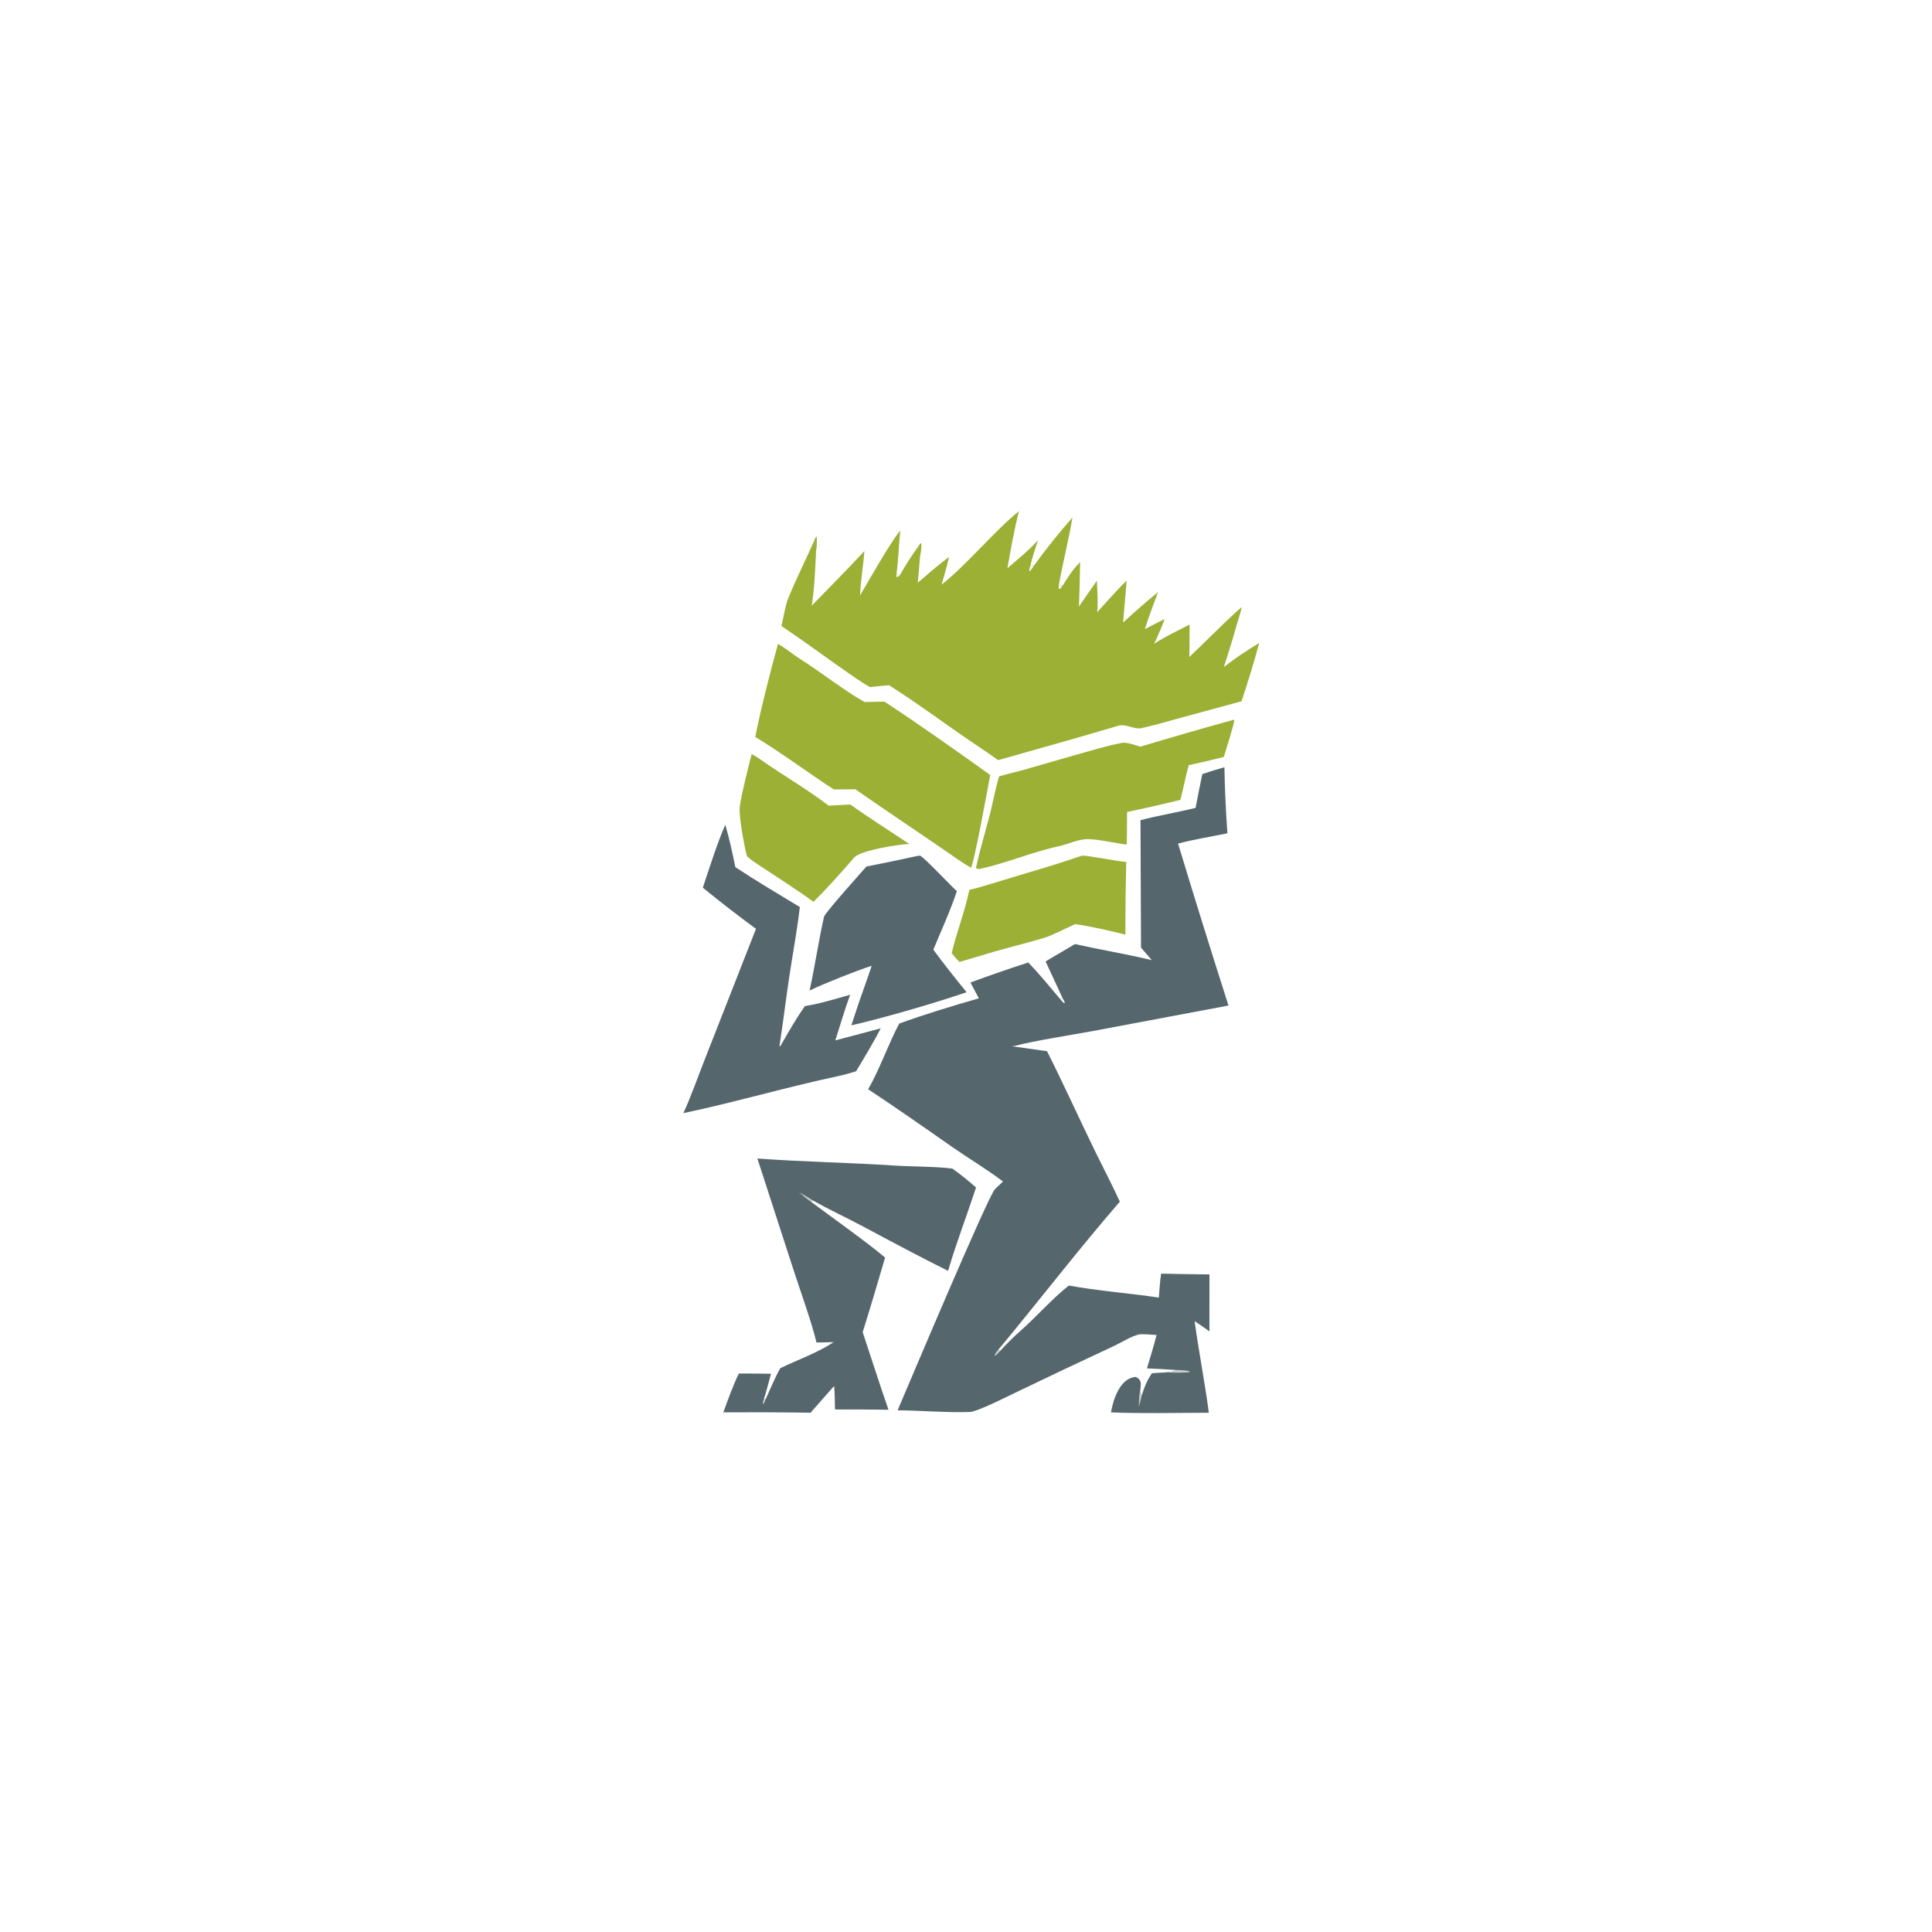
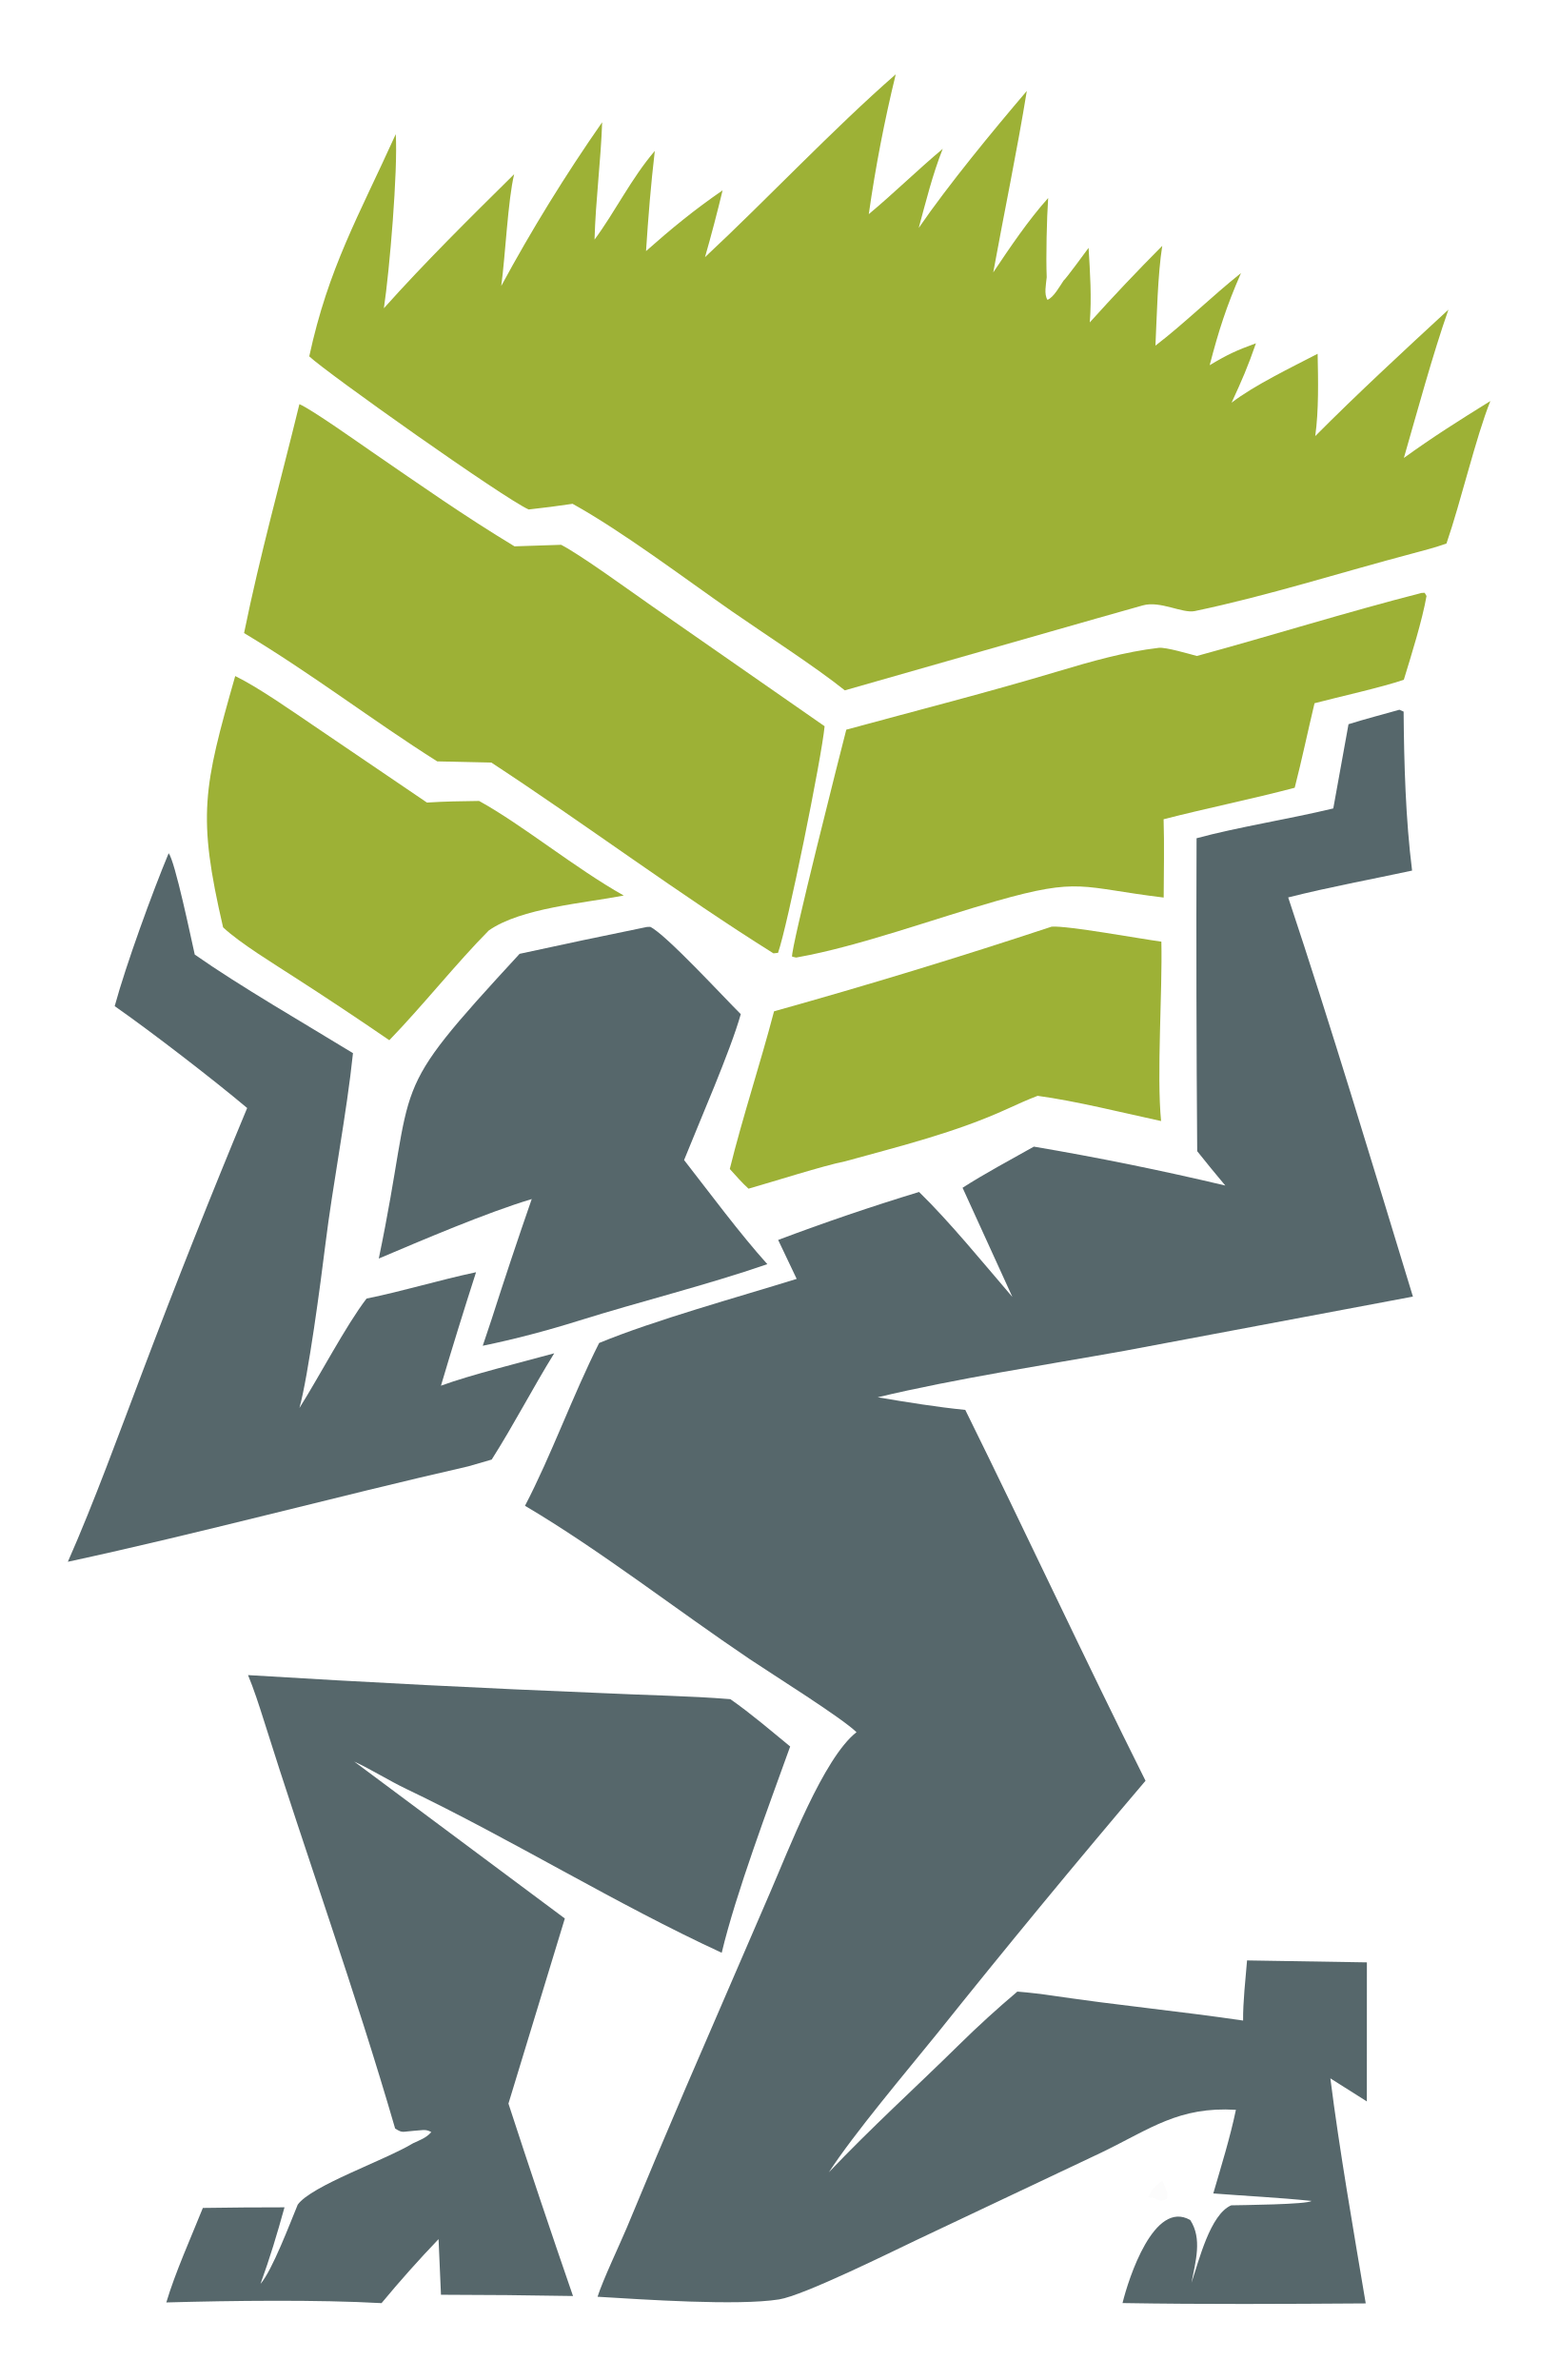
- <svg xmlns="http://www.w3.org/2000/svg" width="1024" height="1024" viewBox="0 0 1024 1024">
-   <path fill="#55676C" d="M637.25 410.295C641.335 408.868 644.784 407.821 648.957 406.665C649.182 418.34 649.717 430.007 650.56 441.654C642.038 443.445 632.65 444.913 624.394 447.109C633.076 475.794 641.986 504.41 651.125 532.953L579.022 546.515C567.862 548.563 548.237 551.602 537.856 554.347L537.914 554.753L554.945 557.163C563.817 574.752 572.239 593.441 580.924 611.206C584.882 619.301 589.909 628.896 593.538 636.906C571.824 661.952 550.417 689.803 529.093 715.428L530.11 716.018C533.234 712.578 537.35 708.472 540.836 705.409C549.302 697.97 557.715 688.256 566.52 681.35C581.134 684.087 598.99 685.491 614.192 687.734C614.532 683.79 614.822 678.894 615.42 675.055C623.96 675.247 632.5 675.385 641.041 675.469L641.023 705.664C638.427 703.821 635.866 701.962 633.18 700.254C635.39 716.498 638.581 732.626 640.717 748.787C624.336 748.808 604.984 749.288 588.848 748.593C589.997 741.792 593.557 730.513 601.847 729.801C605.622 731.339 604.636 734.204 604.252 737.594C604.48 738.574 604.557 738.559 605.2 739.448C606.739 734.731 607.734 731.974 610.528 727.885C612.604 727.623 615.289 727.554 617.423 727.438C619.967 726.967 621.447 727.323 623.406 726.134C618.242 725.767 613.073 725.48 607.9 725.274C609.707 719.328 611.462 713.618 612.983 707.589C610.806 707.502 605.219 706.856 603.398 707.347C598.852 708.572 594.179 711.698 589.743 713.721C572.899 721.551 556.11 729.499 539.376 737.561C534.659 739.806 518.079 748.245 514.006 748.388C502.103 748.804 487.898 747.582 475.754 747.484C481.448 734.138 523.875 633.576 527.337 630.283L531.592 626.236C524.836 620.922 512.552 613.423 505.024 608.151C490.245 597.803 475.141 587.254 460.108 577.304C465.871 567.706 470.904 553.13 476.609 542.515C489.667 537.736 505.49 532.942 518.809 529.138L514.358 520.755C524.504 516.998 534.729 513.457 545.027 510.137C550.852 516.221 556.277 522.834 561.705 529.287L563.124 528.899C560.116 522.506 557.207 515.915 554.173 509.583L569.738 500.387C583.362 503.414 596.816 505.618 610.467 508.89L604.765 502.271L604.486 434.698C613.808 432.267 623.931 430.603 633.693 428.186C634.812 422.209 635.998 416.245 637.25 410.295Z" />
-   <path fill="#C8CCCE" d="M623.406 726.134C624.238 726.108 630.531 726.213 630.601 727.142C630.032 727.695 620.858 727.526 619.417 727.501C618.752 727.483 618.087 727.462 617.423 727.438C619.967 726.967 621.447 727.323 623.406 726.134Z" />
-   <path fill="#C8CCCE" d="M603.625 745.583C603.627 743.75 603.668 739.292 604.252 737.594C604.48 738.574 604.557 738.559 605.2 739.448C604.888 741.261 604.119 743.699 603.625 745.583Z" />
-   <path fill="#C8CCCE" d="M529.093 715.428L530.11 716.018C529.699 716.476 528.034 718.547 527.31 718.55C526.903 717.784 528.688 715.924 529.093 715.428Z" />
-   <path fill="#F7F7F0" d="M561.705 529.287L563.124 528.899C563.238 529.106 564.81 531.493 564.144 531.745C563.487 531.571 562.137 529.812 561.705 529.287Z" />
-   <path fill="#C8CCCE" d="M537.914 554.753C537.451 554.756 537.027 554.865 536.64 554.638L536.626 554.584C536.64 554.565 536.648 554.541 536.666 554.528C536.953 554.322 537.581 554.359 537.856 554.347L537.914 554.753Z" />
-   <path fill="#9CB035" d="M499.046 309.904C512.456 299.276 527.464 281.022 540.049 270.94C537.441 281.374 535.827 290.539 533.954 301.165C540.341 295.655 544.384 292.519 550.199 286.325C548.78 290.67 547.2 295.188 546.164 299.622L548.242 299.475C554.572 290.773 561.302 282.368 568.409 274.288C566.469 286.241 563.266 298.404 561.151 310.446L563.364 310.224C566.141 305.576 568.656 301.801 572.475 297.908C572.374 305.777 572.17 313.645 571.864 321.509C574.974 316.897 578.147 312.328 581.381 307.801C581.57 313.071 582.113 319.375 581.534 324.498C585.582 320.071 593.011 311.526 597.169 307.758L595.265 329.955C601.282 324.38 607.468 318.991 613.814 313.794C611.684 319.658 608.521 327.647 606.806 333.454C610.135 331.815 614.062 329.58 617.312 328.175C615.61 332.594 613.741 336.946 611.708 341.223C617.882 337.229 623.984 334.374 630.506 331.029C630.472 336.725 630.511 342.579 630.341 348.259C638.455 340.523 646.11 332.783 654.368 325.064C655.537 324.045 657.056 322.633 658.248 321.716C657.383 324.78 656.487 328.223 655.464 331.205C653.501 338.613 650.963 346.207 648.69 353.568C655.1 348.444 660.47 345.116 667.403 340.753C664.915 350.171 661.128 362.462 658.053 371.687L624.665 380.762C618.15 382.567 611.341 384.568 604.741 385.974C601.331 386.7 596.745 383.529 592.821 384.642C585.479 386.725 578.088 388.962 570.766 391.083L529.041 402.894C525.765 400.536 522.299 398.146 518.941 395.909C502.951 385.258 487.398 373.448 471.205 363.177C467.895 363.452 464.487 363.831 461.171 364.155C457.617 362.418 450.234 357.138 446.85 354.775C435.871 347.106 425.382 339.249 414.186 331.844C414.895 328.781 416.403 320.525 417.492 317.826C421.73 307.329 427.12 296.53 431.762 286.143C433.838 280.73 432.687 290.89 432.546 291.677C432.176 300.524 431.657 312.37 430.244 321.005C439.693 311.274 448.897 302.033 458.137 292.088C457.597 299.704 456.107 308.448 455.827 315.61C460.997 306.9 471.324 288.408 477.166 281.157C476.507 287.246 476.023 299.058 475.15 303.962L476.856 304.977C479.88 299.667 483.182 294.52 486.748 289.557L487.754 288.012L488.314 288.049C488.514 290.64 487.978 293.072 487.573 295.655C487.256 300.059 486.877 304.458 486.436 308.852C491.645 304.391 497.518 299.225 503.03 295.172C501.842 300.359 500.549 304.817 499.046 309.904Z" />
-   <path fill="#AAAF54" d="M431.762 286.143C433.838 280.73 432.687 290.89 432.546 291.677C432.306 289.545 432.548 287.881 431.762 286.143Z" />
-   <path fill="#F7F7F0" d="M546.164 299.622L548.242 299.475C546.554 302.285 544.417 304.998 546.164 299.622Z" />
-   <path fill="#F7F7F0" d="M561.151 310.446L563.364 310.224C562.23 311.667 560.804 313.808 561.151 310.446Z" />
-   <path fill="#F7F7F0" d="M476.856 304.977C475.148 306.47 474.987 306.243 475.15 303.962L476.856 304.977Z" />
-   <path fill="#55676C" d="M401.422 614.029C425.29 615.805 450.313 616.19 474.27 617.774C483.018 618.353 496.477 618.247 504.783 619.378C508.789 622.189 513.686 626.164 517.301 629.378C512.369 644.611 507.227 657.602 502.494 673.586C487.299 666.008 472.639 658.185 457.684 650.183C448.665 645.357 439.64 641.255 430.635 636.159L429.981 637.043C441.231 645.508 458.915 657.929 469.116 666.531C465.38 679.317 461.225 693.37 457.239 706.087C461.848 719.908 466.124 733.419 470.917 747.202C461.469 747.061 452.019 747.009 442.57 747.047C442.477 743.008 442.468 738.575 442.112 734.583L429.594 748.769C414.198 748.535 398.8 748.463 383.402 748.552C385.234 743.375 389.198 732.597 391.632 727.99C397.227 728.026 403.048 727.984 408.622 728.118C407.777 731.191 405.884 738.881 404.831 741.51L405.758 741.74C407.817 737.179 411.199 729.182 413.591 725.154C422.976 720.617 433.086 717.146 441.872 711.368L432.762 711.566C430.592 702.09 423.971 683.451 420.838 673.874L401.422 614.029Z" />
-   <path fill="#C8CCCE" d="M423.498 631.924C425.588 633.094 428.729 634.778 430.635 636.159L429.981 637.043C427.975 635.772 425.339 633.488 423.498 631.924Z" />
-   <path fill="#C8CCCE" d="M404.831 741.51L405.758 741.74C405.592 742.265 404.996 744.098 404.322 744.147C404.023 743.674 404.689 741.97 404.831 741.51Z" />
-   <path fill="#9CB035" d="M412.361 341.262C415.666 343.093 420.595 347.061 424.052 349.247C434.85 356.076 447.35 365.974 458.248 372.086L468.743 371.866C486.463 383.461 507.719 398.484 524.831 410.753C523.735 416.667 516.166 458.399 514.596 459.902C512.578 458.783 510.122 457.187 508.202 455.854C490.029 443.239 471.475 430.98 453.343 418.322L441.939 418.425C428.421 409.699 413.786 398.706 400.321 390.606C402.87 377.17 408.647 354.562 412.361 341.262Z" />
-   <path fill="#55676C" d="M384.413 437.12C386.626 444.629 388.153 451.947 389.744 459.605C400.716 466.867 412.676 473.942 423.927 480.746C422.461 493.508 420.173 505.357 418.296 517.948C416.583 529.444 415.19 540.925 413.423 552.481L414.654 552.675C418.118 546.499 422.536 539.034 426.591 533.265C434.2 532.071 443.078 529.377 450.587 527.237C447.859 534.727 445.201 543.723 442.729 551.428L466.827 545.041C463.5 551.59 457.546 561.534 453.734 567.795C450.846 568.721 447.219 569.728 444.241 570.361C416.857 576.185 389.528 584.239 362.183 589.99C365.729 582.54 370.515 569.159 373.715 561.073L400.684 492.3C391.107 485.28 381.715 478.01 372.518 470.498C375.7 460.848 380.429 446.137 384.413 437.12Z" />
-   <path fill="#F7F7F0" d="M413.423 552.481L414.654 552.675C414.416 553.07 413.75 554.481 413.304 554.623L413.237 554.573C413.024 554.039 413.318 553.021 413.423 552.481Z" />
-   <path fill="#9CB035" d="M653.789 381.524L654.175 381.599C654.599 382.482 649.356 398.791 648.635 401.195C642.478 402.761 636.294 404.215 630.084 405.556C628.537 410.809 627.166 418.179 625.623 423.947C616.247 426.266 606.826 428.404 597.367 430.361C597.253 436.213 597.405 441.713 597.171 447.671C590.57 446.842 582.588 444.797 576.079 444.739C571.174 444.911 565.913 447.507 561.251 448.503C547.629 451.414 533.248 457.493 519.873 460.42L519.111 460.583C518.295 460.559 518.054 460.444 517.253 460.254C519.58 448.759 523.608 437.079 526.086 425.552C527.088 420.893 528.198 416.09 529.521 411.517C533.08 410.393 537.94 409.336 541.678 408.291L569.104 400.409C577.154 398.152 586.46 395.291 594.685 393.73C597.122 393.268 601.89 394.97 604.452 395.752C620.836 390.797 637.283 386.054 653.789 381.524Z" />
-   <path fill="#55676C" d="M486.438 453.625L487.71 453.517C490.377 454.98 503.459 468.991 507.159 472.359C504.045 481.831 498.601 493.997 494.685 503.348C500.021 510.619 506.629 518.964 512.324 525.885C495.137 531.76 468.678 539.461 451.247 543.447L452.745 538.865C455.614 529.715 459.048 520.955 462.028 511.864C453.582 514.613 437.017 521.202 429.089 524.996C431.899 512.413 433.937 498.109 436.768 485.877C437.25 483.796 456.583 462.311 459.219 459.279C468.312 457.492 477.385 455.607 486.438 453.625Z" />
-   <path fill="#9CB035" d="M398.381 399.679C400.141 400.547 402.007 401.805 403.623 402.941C415.257 411.115 428.027 418.411 439.272 427.05C443.093 426.782 446.918 426.573 450.746 426.424C460.349 433.329 471.967 440.642 481.983 447.343C476.094 447.526 456.578 450.604 452.783 454.428C446.913 461.351 437.546 471.739 431.145 477.988C421.992 471.303 412.503 465.331 403.056 459.081C400.558 457.429 398.092 455.888 395.914 453.813C394.506 448.946 391.452 432.057 392.089 427.567C393.213 419.656 396.401 407.773 398.381 399.679Z" />
-   <path fill="#9CB035" d="M573.557 453.493C576.72 453.427 591.162 456.361 596.95 456.861C596.617 469.696 596.46 482.534 596.479 495.373C588.07 493.294 578.353 491.003 569.838 489.811C565.443 491.721 557.839 495.737 553.634 497.014C545.251 499.56 536.142 501.797 527.626 504.184L508.588 509.858C506.781 508.138 505.966 507.147 504.408 505.183C507.179 493.561 511.27 483.669 513.766 471.686C520.711 469.999 529.686 467.077 536.642 464.996C548.801 461.357 561.589 457.619 573.557 453.493Z" />
+ <svg xmlns="http://www.w3.org/2000/svg" viewBox="348 255 334 510">
+   <path fill="#56676B" d="M647.946 407.088L648.847 407.485C648.94 418.621 649.275 430.506 650.663 441.555C641.698 443.485 633.028 445.054 624.108 447.306C633.271 474.823 642.334 504.989 650.841 532.842L589.033 544.459C571.889 547.53 552.876 550.41 536.122 554.417C542.194 555.444 548.8 556.515 554.897 557.124C567.962 583.577 580.232 609.996 593.528 636.59C578.371 654.423 563.481 672.482 548.864 690.76C542.351 698.815 530.985 712.267 525.654 720.496C534.686 710.975 544.266 702.309 553.615 693.11C557.641 689.149 561.743 685.42 566.054 681.771C568.61 681.97 571.341 682.303 573.881 682.68C587.364 684.684 600.968 685.988 614.444 687.976C614.401 684.08 614.959 679.055 615.29 675.09L640.975 675.508L640.968 705.307L633.147 700.361C635.064 715.581 638.17 733.363 640.727 748.589C623.062 748.708 606.326 748.809 588.6 748.514C589.889 743.222 595.367 726.258 603.118 730.727C605.724 734.757 604.241 739.591 603.38 744.156C604.983 739.436 607.366 729.537 611.891 727.569C613.99 727.518 628.31 727.394 629.091 726.624C621.822 725.884 615.284 725.588 608.053 725.024C609.767 719.135 611.653 713.094 612.902 707.104C600.645 706.367 594.64 711.152 584.066 716.263L544.826 734.822C538.961 737.604 520.233 746.898 514.977 747.732C506.11 749.139 485.899 747.746 476.081 747.161C477.166 743.683 480.779 736.085 482.326 732.414C486.49 722.349 490.72 712.311 495.016 702.301L512.993 660.701C516.929 651.666 524.471 631.73 531.584 626.183C528.244 622.974 513.578 613.817 508.714 610.544C492.989 599.96 476.692 587.22 460.526 577.667C466.193 566.823 470.738 554.034 476.421 542.782C488.316 537.873 506.08 532.991 518.758 529.046L514.789 520.703C524.742 516.952 534.814 513.524 544.988 510.423C551.379 516.611 559.018 525.967 564.994 532.926L554.315 509.521C559.057 506.476 564.642 503.493 569.594 500.705C583.358 503.04 597.042 505.821 610.626 509.044C608.586 506.618 606.579 504.165 604.606 501.685C604.434 479.333 604.388 456.979 604.468 434.626C612.991 432.295 624.609 430.454 633.773 428.234L637.038 410.188C640.479 409.104 644.438 408.082 647.946 407.088Z" />
+   <path fill="#9DB136" d="M539.993 270.92C537.576 280.81 535.647 290.812 534.212 300.89C539.653 296.354 544.616 291.456 550.063 286.894C547.895 292.332 546.46 298.182 544.919 303.844C551.391 294.445 560.77 283.077 568.082 274.493C565.997 287.32 563.231 300.516 560.892 313.366C564.476 308.021 568.383 302.209 572.661 297.435C572.359 301.761 572.172 310.124 572.35 314.408C572.198 315.967 571.741 318.058 572.516 319.254C573.868 318.681 575.072 316.448 575.967 315.123C576.496 314.72 580.625 309.052 581.324 308.112C581.644 313.38 582.008 318.831 581.577 324.091C586.618 318.492 591.799 313.022 597.115 307.685C596.145 313.711 595.951 322.828 595.656 329.066C601.917 324.261 607.703 318.529 613.988 313.522C610.88 320.625 609.195 325.882 607.279 333.262C611.157 330.93 612.991 330.1 617.195 328.563C615.467 333.559 614.177 336.529 611.972 341.295C616.738 337.607 624.911 333.669 630.417 330.812C630.534 336.394 630.676 342.956 629.905 348.449C638.821 339.482 649.129 329.95 658.458 321.347C655.18 330.622 651.662 343.558 648.905 353.128C655.363 348.475 660.613 345.182 667.44 340.936C664.326 348.703 661.109 362.551 658.033 371.466C655.8 372.269 653.207 372.955 650.875 373.57C635.323 377.676 619.822 382.654 604.088 385.944C601.429 386.5 596.713 383.684 592.966 384.722C586.426 386.532 579.728 388.491 573.208 390.332L529.075 402.932C522.675 397.806 511.952 390.915 504.914 386.023C494.556 378.823 481.557 368.975 470.729 362.96C467.598 363.425 464.458 363.83 461.312 364.174C456.04 361.835 418.032 334.915 414.284 331.362C418.396 312.354 424.873 301.312 432.826 283.749C433.301 291.544 431.496 312.991 430.277 321.057C439.142 311.149 448.748 301.673 458.204 292.329C456.854 297.897 456.333 309.709 455.435 316.276C461.978 304.186 469.199 292.475 477.064 281.2C476.781 289.463 475.669 297.849 475.431 306.346C479.868 300.345 483.3 293.236 488.349 287.341C487.481 294.807 486.962 301.277 486.469 308.806C491.963 303.937 496.846 299.944 502.88 295.787C501.725 300.587 500.468 305.361 499.11 310.107C512.682 297.43 526.422 282.783 539.993 270.92Z" />
+   <path fill="#56676B" d="M401.164 613.951C426.564 615.508 451.98 616.798 477.407 617.821C486.21 618.26 495.848 618.393 504.543 619.107C508.885 622.129 513.247 625.871 517.362 629.248C512.814 641.914 505.744 660.651 502.69 673.45C479.957 662.974 457.713 649.158 435.05 638.324C431.318 636.539 427.63 634.193 423.922 632.475L469.065 666.103L456.979 705.77C461.468 719.555 466.081 733.3 470.815 747.003C461.383 746.835 451.95 746.745 442.517 746.734L441.998 734.816C437.76 739.239 433.683 743.813 429.775 748.529C416.118 747.766 397.634 747.989 383.649 748.381C385.516 742.065 388.955 734.424 391.479 728.13C397.312 728.039 403.146 727.995 408.98 727.998C407.329 733.953 405.937 738.581 403.845 744.388C406.371 741.465 410.16 731.419 411.813 727.426C414.727 723.35 430.51 717.925 436.558 714.258C438.078 713.541 439.355 713.126 440.444 711.873C439.19 711.156 438.425 711.515 436.685 711.603C434.21 711.764 434.353 712.173 432.69 711.107C424.18 681.743 413.655 652.631 404.483 623.438C403.549 620.464 402.358 616.818 401.164 613.951Z" />
+   <path fill="#9DB136" d="M412.173 341.603C414.834 342.749 424.843 349.846 427.769 351.855C437.997 358.876 447.611 365.636 458.274 372.072L468.277 371.743C472.503 373.932 483.14 381.679 487.696 384.85L524.743 410.621C524.127 417.306 516.785 453.485 514.759 459.184L513.781 459.289C493.891 446.86 473.269 431.473 453.317 418.41L441.706 418.151C427.736 409.319 414.932 399.426 400.313 390.658C403.815 373.521 408.076 358.396 412.173 341.603Z" />
+   <path fill="#56676B" d="M384.152 437.83C385.526 439.581 388.938 456.006 389.741 459.55C399.459 466.365 413.309 474.339 423.655 480.676C422.321 493.545 419.33 508.739 417.717 521.845C416.744 529.753 414.097 549.751 412.181 556.713C416.374 550.084 422.183 538.965 426.567 533.266C434.526 531.643 442.112 529.3 450.034 527.62C447.433 535.694 444.926 543.799 442.514 551.932C449.019 549.553 459.829 546.911 466.789 544.993C462.176 552.448 458.202 560.181 453.39 567.763L448.375 569.216C419.864 575.724 390.935 583.537 362.543 589.667C368.15 576.993 373.671 561.767 378.613 548.764C385.76 529.866 393.216 511.086 400.977 492.432C393.743 486.342 380.323 475.998 372.583 470.603C374.965 461.842 380.665 446.189 384.152 437.83Z" />
+   <path fill="#9DB136" d="M652.697 382.055L653.362 382.03L653.755 382.715C652.864 387.875 650.469 395.502 648.89 400.667C643.951 402.346 635.166 404.267 629.752 405.695C628.289 411.811 627.085 417.642 625.503 423.804C616.292 426.241 606.712 428.159 597.403 430.555C597.573 435.996 597.443 441.858 597.421 447.333C579.579 445.173 579.597 442.937 561.493 448.091C548.46 451.802 531.961 457.82 519.056 460.113C518.412 460.241 518.838 460.199 517.777 459.994C517.417 458.458 528.234 415.84 529.39 411.358C544.519 407.237 559.687 403.379 574.724 398.874C581.697 396.784 589.16 394.646 596.371 393.82C597.868 393.649 602.856 395.122 604.532 395.569C620.736 391.149 636.21 386.288 652.697 382.055Z" />
+   <path fill="#56676B" d="M486.635 453.639L487.363 453.607C490.652 455.147 503.189 468.767 506.776 472.317C504.573 480.16 497.878 495.448 494.625 503.58C500.121 510.629 506.586 519.362 512.47 525.896C499.274 530.439 485.31 533.856 471.975 538.033C465.374 540.101 458.244 541.993 451.471 543.377L453.378 537.679C456.137 529.065 459.001 520.485 461.969 511.941C452.285 514.845 438.547 520.723 429.187 524.688C437.537 484.628 430.138 491.093 459.371 459.39C468.445 457.409 477.534 455.492 486.635 453.639Z" />
+   <path fill="#9DB136" d="M398.414 399.869C403.295 402.243 410.499 407.297 415.096 410.407L439.513 426.979C443.281 426.725 446.911 426.688 450.686 426.631C459.951 431.732 471.242 441.027 481.691 446.9C473.249 448.542 459.691 449.544 452.766 454.388C445.83 461.382 438.721 470.385 431.444 477.905C424.755 473.314 417.998 468.823 411.175 464.432C406.88 461.643 399.383 457.081 395.816 453.714C390.259 429.742 391.584 423.86 398.414 399.869Z" />
+   <path fill="#9DB136" d="M573.4 453.57C576.686 453.304 592.348 456.163 596.925 456.785C597.165 467.774 595.892 485.219 596.864 495.226C588.588 493.426 578.594 490.935 570.401 489.82C568.304 490.615 565.96 491.678 563.906 492.616C552.789 497.694 540.901 500.61 529.149 503.854C524.62 504.734 513.443 508.305 508.438 509.717C507.137 508.566 505.622 506.811 504.421 505.501C507.165 494.373 510.963 482.949 513.906 471.709C533.878 466.134 553.715 460.086 573.4 453.57Z" />
+   <defs>
+     <linearGradient id="gradient_0" gradientUnits="userSpaceOnUse" x1="409.739" y1="722.453" x2="401.78" y2="739.236">
+       <stop offset="0" stop-color="white" stop-opacity="0" />
+       <stop offset="1" stop-color="#F4F6F6" stop-opacity="0.047" />
+     </linearGradient>
+   </defs>
+   <path fill="url(#gradient_0)" d="M408.98 727.998L409.136 727.927L409.067 727.573C406.701 727.552 405.06 727.554 402.685 727.274C403.964 725.242 406.891 726.748 409.001 726.508C408.455 726.571 412.839 724.266 413.162 724.116L412.72 724.968L413.145 724.145C412.636 725.08 412.328 725.473 411.661 726.29L411.813 727.426C410.16 731.419 406.371 741.465 403.845 744.388C405.937 738.581 407.329 733.953 408.98 727.998Z" />
+   <defs>
+     <linearGradient id="gradient_1" gradientUnits="userSpaceOnUse" x1="434.087" y1="712.02" x2="436.289" y2="714.715">
+       <stop offset="0" stop-color="white" stop-opacity="0" />
+       <stop offset="1" stop-color="#FDFDFD" stop-opacity="0.031" />
+     </linearGradient>
+   </defs>
+   <path fill="url(#gradient_1)" d="M436.685 711.603C438.425 711.515 439.19 711.156 440.444 711.873C439.355 713.126 438.078 713.541 436.558 714.258L436.233 713.959C434.76 714.17 433.709 714.745 432.35 715.346C433.105 714.327 433.328 714.064 433.571 712.821C434.738 712.587 434.917 712.558 435.933 712.014L436.685 711.603Z" />
+   <path fill="#030103" fill-opacity="0.012" d="M597.141 722.302C597.74 723.726 598.461 724.767 598.112 726.209C596.587 726.843 596.992 726.597 594.922 725.88L594.734 726.016L594.07 725.807C595.274 723.812 595.307 723.643 597.141 722.302Z" />
+   <path fill="#FEFFFE" fill-opacity="0.012" d="M572.35 314.408C572.482 315.406 572.576 316.086 572.798 317.065L573.43 315.185C574.52 314.684 574.742 314.486 575.967 315.123C575.072 316.448 573.868 318.681 572.516 319.254C571.741 318.058 572.198 315.967 572.35 314.408Z" />
</svg>
